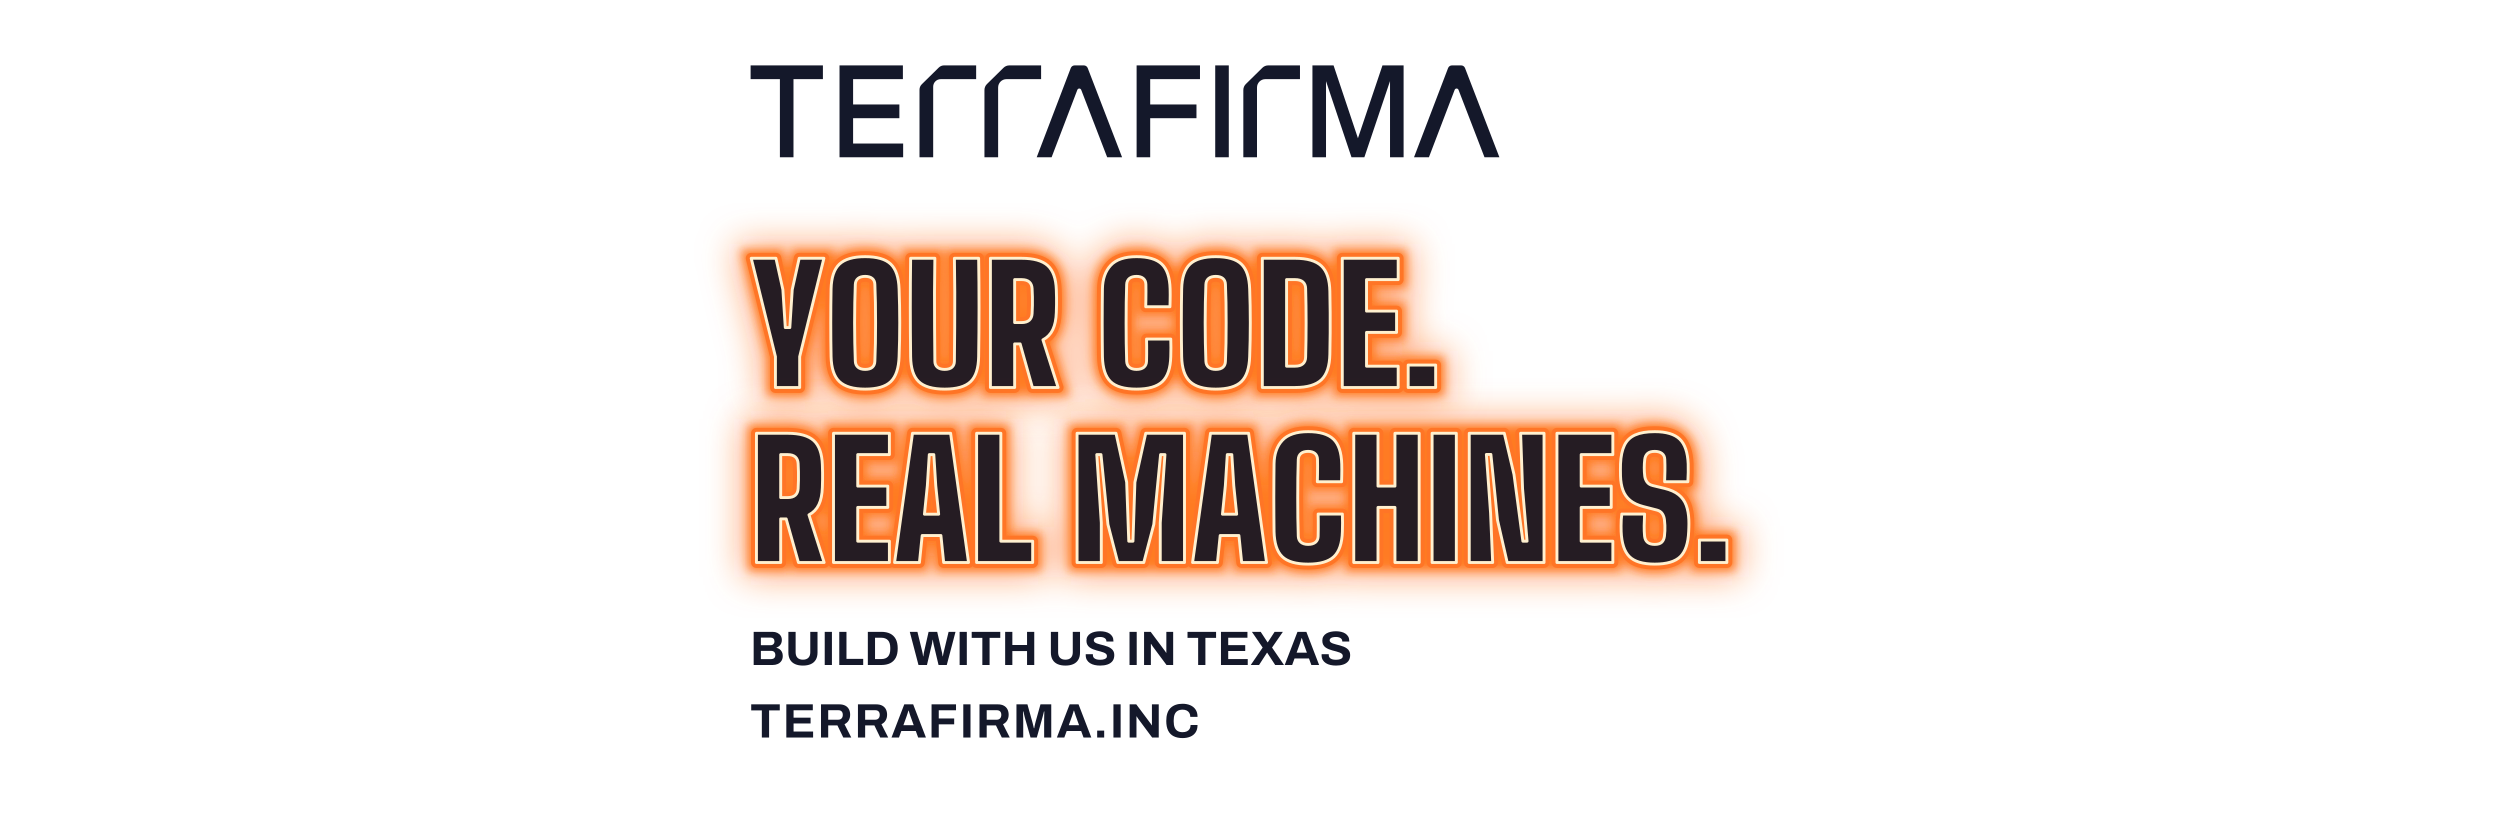
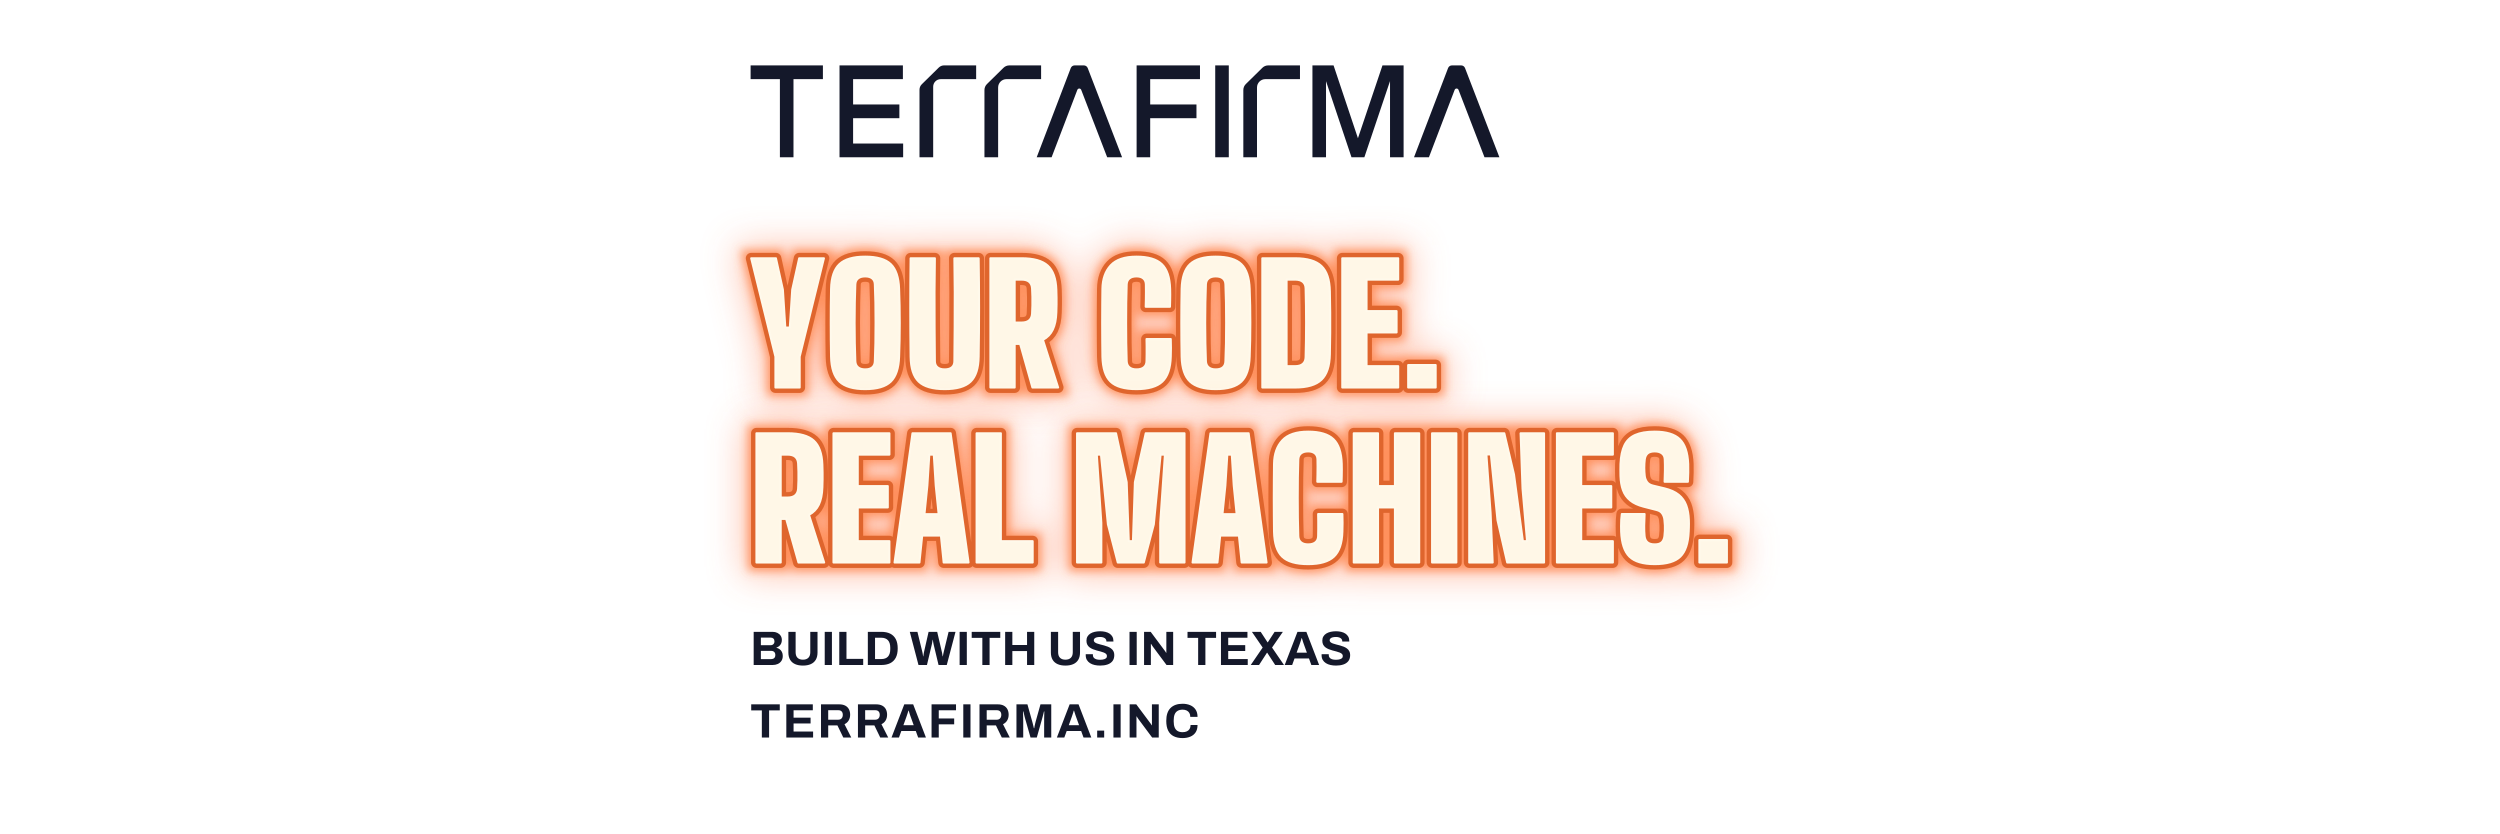
<svg xmlns="http://www.w3.org/2000/svg" width="3000" height="1000" viewBox="0 0 3000 1000" role="img">
  <defs>
    <filter id="bloom" x="-20%" y="-40%" width="140%" height="180%">
      <feGaussianBlur stdDeviation="22" />
    </filter>
    <filter id="tube-glow" x="-12%" y="-25%" width="124%" height="150%">
      <feGaussianBlur stdDeviation="6" />
    </filter>
    <path id="letter-0" d="M930.527 465.0V428.173V427.98L901.454 309.941H931.109L939.443 347.543L942.351 393.091H947.778L950.685 347.543L959.019 309.941H988.674L959.601 427.98V428.173V465.0Z M1038.196 466.938Q1016.876 466.938 1007.33 457.925Q997.784 448.913 997.3 427.98Q997.106 418.482 997.009 408.21Q996.912 397.937 996.912 387.374Q996.912 376.81 997.009 366.537Q997.106 356.265 997.3 346.767Q997.784 325.931 1007.33 316.967Q1016.876 308.003 1038.196 308.003Q1059.614 308.003 1068.918 316.967Q1078.221 325.931 1078.899 346.767Q1079.287 356.459 1079.481 366.731Q1079.675 377.004 1079.675 387.519Q1079.675 398.034 1079.481 408.258Q1079.287 418.482 1078.899 427.98Q1078.221 448.913 1068.918 457.925Q1059.614 466.938 1038.196 466.938ZM1038.196 443.292Q1043.914 443.292 1046.822 440.724Q1049.729 438.155 1049.826 433.407Q1050.31 423.522 1050.504 411.698Q1050.698 399.875 1050.698 387.374Q1050.698 374.872 1050.504 363.049Q1050.31 351.225 1049.826 341.34Q1049.729 336.689 1046.725 334.169Q1043.72 331.649 1038.196 331.649Q1032.672 331.649 1029.62 334.169Q1026.567 336.689 1026.373 341.34Q1025.986 351.225 1025.743 363.049Q1025.501 374.872 1025.501 387.374Q1025.501 399.875 1025.743 411.698Q1025.986 423.522 1026.373 433.407Q1026.567 438.155 1029.62 440.724Q1032.672 443.292 1038.196 443.292Z M1133.655 466.938Q1111.85 466.938 1102.449 457.925Q1093.049 448.913 1092.758 427.98Q1092.37 398.712 1092.37 368.912Q1092.37 339.111 1092.758 309.941H1121.831Q1121.444 329.42 1121.395 350.547Q1121.347 371.674 1121.492 392.801Q1121.638 413.927 1121.831 433.407Q1121.831 438.155 1124.933 440.724Q1128.034 443.292 1133.655 443.292Q1139.373 443.292 1142.328 440.724Q1145.284 438.155 1145.284 433.407Q1145.478 413.927 1145.623 392.801Q1145.769 371.674 1145.72 350.547Q1145.672 329.42 1145.284 309.941H1174.358Q1174.842 339.111 1174.842 368.912Q1174.842 398.712 1174.358 427.98Q1174.067 448.913 1164.715 457.925Q1155.363 466.938 1133.655 466.938Z M1188.507 465.0V309.941H1225.915Q1247.623 309.941 1257.266 318.711Q1266.909 327.482 1267.587 347.737Q1267.781 353.164 1267.829 357.234Q1267.878 361.304 1267.829 365.375Q1267.781 369.445 1267.587 374.872Q1267.199 387.47 1263.371 395.514Q1259.543 403.558 1251.5 407.822L1269.719 465.0H1238.901L1224.17 412.668H1217.58V465.0ZM1217.58 387.083H1225.915Q1232.02 387.083 1235.122 384.272Q1238.223 381.462 1238.513 376.422Q1238.804 371.674 1238.901 366.489Q1238.998 361.304 1238.901 356.119Q1238.804 350.935 1238.513 346.186Q1238.223 341.05 1235.122 338.288Q1232.02 335.526 1225.915 335.526H1217.58Z  M1363.821 466.938Q1341.919 466.938 1332.663 457.925Q1323.408 448.913 1322.924 427.98Q1322.827 419.936 1322.73 409.373Q1322.633 398.809 1322.633 387.422Q1322.633 376.035 1322.73 365.423Q1322.827 354.811 1322.924 346.574Q1323.215 328.839 1332.857 318.421Q1342.5 308.003 1363.821 308.003Q1384.754 308.003 1394.154 316.967Q1403.555 325.931 1404.136 346.767Q1404.233 349.966 1404.233 353.697Q1404.233 357.428 1404.136 361.159Q1404.039 364.89 1403.942 368.088H1374.869Q1374.966 364.502 1375.062 359.608Q1375.159 354.714 1375.159 349.82Q1375.159 344.926 1375.062 341.34Q1374.966 336.689 1372.01 334.169Q1369.054 331.649 1363.821 331.649Q1358.297 331.649 1355.244 334.169Q1352.191 336.689 1351.997 341.34Q1351.61 351.516 1351.464 363.339Q1351.319 375.163 1351.319 387.47Q1351.319 399.778 1351.464 411.553Q1351.61 423.328 1351.997 433.407Q1352.191 438.155 1355.244 440.724Q1358.297 443.292 1363.821 443.292Q1369.538 443.292 1372.64 440.724Q1375.741 438.155 1375.838 433.407Q1375.935 429.918 1375.983 425.024Q1376.032 420.13 1375.983 415.236Q1375.935 410.342 1375.838 406.853H1404.911Q1405.105 411.505 1405.105 417.416Q1405.105 423.328 1404.911 427.98Q1404.33 448.913 1394.784 457.925Q1385.238 466.938 1363.821 466.938Z M1458.891 466.938Q1437.571 466.938 1428.025 457.925Q1418.479 448.913 1417.994 427.98Q1417.801 418.482 1417.704 408.21Q1417.607 397.937 1417.607 387.374Q1417.607 376.81 1417.704 366.537Q1417.801 356.265 1417.994 346.767Q1418.479 325.931 1428.025 316.967Q1437.571 308.003 1458.891 308.003Q1480.309 308.003 1489.612 316.967Q1498.916 325.931 1499.594 346.767Q1499.982 356.459 1500.176 366.731Q1500.37 377.004 1500.37 387.519Q1500.37 398.034 1500.176 408.258Q1499.982 418.482 1499.594 427.98Q1498.916 448.913 1489.612 457.925Q1480.309 466.938 1458.891 466.938ZM1458.891 443.292Q1464.609 443.292 1467.516 440.724Q1470.424 438.155 1470.521 433.407Q1471.005 423.522 1471.199 411.698Q1471.393 399.875 1471.393 387.374Q1471.393 374.872 1471.199 363.049Q1471.005 351.225 1470.521 341.34Q1470.424 336.689 1467.42 334.169Q1464.415 331.649 1458.891 331.649Q1453.367 331.649 1450.315 334.169Q1447.262 336.689 1447.068 341.34Q1446.68 351.225 1446.438 363.049Q1446.196 374.872 1446.196 387.374Q1446.196 399.875 1446.438 411.698Q1446.68 423.522 1447.068 433.407Q1447.262 438.155 1450.315 440.724Q1453.367 443.292 1458.891 443.292Z M1514.809 465.0V309.941H1554.156Q1575.961 309.941 1585.701 319.196Q1595.44 328.451 1595.828 349.675Q1596.119 363.146 1596.216 375.26Q1596.312 387.374 1596.216 399.488Q1596.119 411.602 1595.828 425.072Q1595.44 446.393 1585.701 455.696Q1575.961 465.0 1554.156 465.0ZM1543.883 439.415H1554.156Q1560.261 439.415 1563.459 436.605Q1566.657 433.794 1566.754 428.561Q1567.045 418.192 1567.19 407.919Q1567.336 397.646 1567.336 387.374Q1567.336 377.101 1567.19 366.78Q1567.045 356.459 1566.754 346.186Q1566.657 341.05 1563.459 338.288Q1560.261 335.526 1554.156 335.526H1543.883Z M1610.752 465.0V309.941H1677.815V335.526H1639.826V373.321H1675.877V398.906H1639.826V439.415H1677.815V465.0Z M1689.832 465.0V438.058H1722.783V465.0Z" />
    <path id="letter-1" d="M907.753 675.0V519.941H945.161Q966.869 519.941 976.512 528.711Q986.155 537.482 986.833 557.737Q987.027 563.164 987.075 567.234Q987.124 571.304 987.075 575.375Q987.027 579.445 986.833 584.872Q986.445 597.47 982.617 605.514Q978.789 613.558 970.746 617.822L988.965 675.0H958.147L943.417 622.668H936.827V675.0ZM936.827 597.083H945.161Q951.266 597.083 954.368 594.272Q957.469 591.462 957.76 586.422Q958.05 581.674 958.147 576.489Q958.244 571.304 958.147 566.119Q958.05 560.935 957.76 556.186Q957.469 551.05 954.368 548.288Q951.266 545.526 945.161 545.526H936.827Z M1000.207 675.0V519.941H1067.27V545.526H1029.281V583.321H1065.332V608.906H1029.281V649.415H1067.27V675.0Z M1073.472 675.0 1094.987 519.941H1140.729L1162.244 675.0H1132.395L1129.1 642.631H1106.616L1103.321 675.0ZM1109.33 617.047H1126.386L1122.898 582.74L1120.572 545.526H1115.145L1112.819 582.74Z M1171.935 675.0V519.941H1201.009V649.415H1239.192V675.0Z  M1292.493 675.0V519.941H1339.205L1351.997 578.67L1354.517 649.415H1359.557L1361.882 578.67L1374.869 519.941H1421.386V675.0H1392.313V627.319L1397.934 545.526H1392.7L1384.56 629.258L1372.543 675.0H1341.337L1329.514 629.258L1321.179 545.526H1316.14L1321.567 627.319V675.0Z M1431.078 675.0 1452.592 519.941H1498.334L1519.849 675.0H1490L1486.705 642.631H1464.221L1460.926 675.0ZM1466.935 617.047H1483.991L1480.503 582.74L1478.177 545.526H1472.75L1470.424 582.74Z M1569.759 676.938Q1547.856 676.938 1538.601 667.925Q1529.346 658.913 1528.862 637.98Q1528.765 629.936 1528.668 619.373Q1528.571 608.809 1528.571 597.422Q1528.571 586.035 1528.668 575.423Q1528.765 564.811 1528.862 556.574Q1529.152 538.839 1538.795 528.421Q1548.438 518.003 1569.759 518.003Q1590.692 518.003 1600.092 526.967Q1609.492 535.931 1610.074 556.767Q1610.171 559.966 1610.171 563.697Q1610.171 567.428 1610.074 571.159Q1609.977 574.89 1609.88 578.088H1580.807Q1580.903 574.502 1581 569.608Q1581.097 564.714 1581.097 559.82Q1581.097 554.926 1581 551.34Q1580.903 546.689 1577.948 544.169Q1574.992 541.649 1569.759 541.649Q1564.235 541.649 1561.182 544.169Q1558.129 546.689 1557.935 551.34Q1557.548 561.516 1557.402 573.339Q1557.257 585.163 1557.257 597.47Q1557.257 609.778 1557.402 621.553Q1557.548 633.328 1557.935 643.407Q1558.129 648.155 1561.182 650.724Q1564.235 653.292 1569.759 653.292Q1575.476 653.292 1578.578 650.724Q1581.679 648.155 1581.776 643.407Q1581.873 639.918 1581.921 635.024Q1581.969 630.13 1581.921 625.236Q1581.873 620.342 1581.776 616.853H1610.849Q1611.043 621.505 1611.043 627.416Q1611.043 633.328 1610.849 637.98Q1610.268 658.913 1600.722 667.925Q1591.176 676.938 1569.759 676.938Z M1624.514 675.0V519.941H1653.587V583.321H1673.939V519.941H1703.012V675.0H1673.939V608.906H1653.587V675.0Z M1718.518 675.0V519.941H1747.592V675.0Z M1763.098 675.0V519.941H1805.158L1816.787 569.366L1827.447 649.415H1832.487L1827.06 586.422L1824.734 519.941H1852.838V675.0H1808.647L1797.017 624.218L1789.07 545.332H1783.643L1788.683 615.496L1791.202 675.0Z M1868.344 675.0V519.941H1935.407V545.526H1897.418V583.321H1933.469V608.906H1897.418V649.415H1935.407V675.0Z M1985.705 676.938Q1964.384 676.938 1955.323 667.925Q1946.261 658.913 1945.389 637.98Q1945.292 634.878 1945.292 631.147Q1945.292 627.416 1945.486 623.685Q1945.68 619.954 1946.165 616.853H1973.494Q1973.106 623.927 1973.009 630.808Q1972.912 637.689 1973.494 643.407Q1973.978 648.155 1976.934 650.724Q1979.89 653.292 1985.705 653.292Q1991.422 653.292 1994.088 650.724Q1996.753 648.155 1997.334 643.407Q1997.722 640.112 1997.867 636.865Q1998.012 633.619 1997.867 630.372Q1997.722 627.125 1997.334 623.83Q1996.946 619.76 1994.814 616.465Q1992.682 613.17 1988.031 612.007L1972.137 607.937Q1962.058 605.32 1956.147 600.426Q1950.235 595.532 1947.57 588.264Q1944.905 580.995 1944.614 571.304Q1944.517 567.04 1944.517 563.697Q1944.517 560.353 1944.614 556.767Q1945.195 542.909 1949.314 534.381Q1953.433 525.852 1962.252 521.928Q1971.071 518.003 1985.705 518.003Q2006.347 518.003 2015.65 526.967Q2024.954 535.931 2025.826 556.767Q2026.02 560.935 2025.875 566.943Q2025.729 572.952 2025.439 578.088H1997.528Q1997.819 571.401 1997.916 564.714Q1998.012 558.027 1997.722 551.34Q1997.625 546.689 1994.378 544.169Q1991.132 541.649 1985.705 541.649Q1979.89 541.649 1977.08 544.169Q1974.269 546.689 1973.688 551.34Q1973.106 556.283 1973.106 561.322Q1973.106 566.362 1973.688 571.304Q1974.172 575.181 1976.401 578.379Q1978.63 581.577 1983.573 582.74L1997.334 586.035Q2008.188 588.651 2014.439 593.739Q2020.69 598.827 2023.452 606.338Q2026.214 613.849 2026.602 623.83Q2026.698 626.059 2026.698 628.482Q2026.698 630.905 2026.602 633.328Q2026.505 635.751 2026.408 637.98Q2025.535 658.913 2016.377 667.925Q2007.219 676.938 1985.705 676.938Z M2039.297 675.0V648.058H2072.247V675.0Z" />
  </defs>
  <g transform="translate(900 78) scale(0.7731959)">
    <path d="M237.293 21.963H160.009V61.233H231.826V82.581H160.009V121.85H237.684V143.198H138.934V0.616H237.293V21.963ZM698.383 21.963H621.098V61.233H692.916V82.581H621.098V143.194H600.02L600.022 143.191V0.616H698.383V21.963ZM113.158 21.963H67.489V143.191H46.407V21.963H0.941V0.616H113.158V21.963ZM301.174 0.616H350.985V21.963H295.971C289.518 21.964 284.29 27.226 284.29 33.713V143.191H263.066V38.343C263.066 35.181 264.335 32.15 266.584 29.937L293.011 3.96C295.195 1.815 298.123 0.612 301.177 0.612L301.174 0.616ZM451.79 21.963H397.978C390.861 21.964 385.092 27.767 385.092 34.925V143.191H363.868V38.852C363.868 35.362 365.266 32.021 367.747 29.581L393.461 4.306C395.867 1.941 399.105 0.616 402.472 0.616H451.79V21.963ZM518.125 0.616C520.786 0.616 523.174 2.259 524.134 4.754L577.47 143.191H554.339L514.04 38.595C512.973 35.832 509.086 35.839 508.029 38.605L468.089 143.191H444.958L497.82 4.773C498.777 2.268 501.168 0.616 503.835 0.616H518.125ZM743.095 143.191H722.017V0.616H743.095V143.191ZM853.564 21.963H799.752C792.636 21.964 786.866 27.767 786.866 34.925V143.191H765.643V38.852C765.643 35.362 767.041 32.021 769.521 29.581L795.235 4.306C797.642 1.941 800.88 0.616 804.246 0.616H853.564V21.963ZM943.524 113.658L981.588 0.616H1014.39V143.191H993.309V24.945L953.493 143.191H933.501L893.973 25.091V143.191H872.894V0.616H905.689L943.524 113.658ZM1103.72 0.616C1106.38 0.616 1108.76 2.259 1109.72 4.754L1163.06 143.191H1139.93L1099.63 38.595C1098.56 35.832 1094.68 35.838 1093.62 38.605L1053.68 143.191H1030.55L1083.41 4.773C1084.37 2.268 1086.76 0.616 1089.42 0.616H1103.72Z" fill="#14182A" />
  </g>
-   <use href="#letter-0" fill="none" stroke="#FF6517" stroke-width="32" opacity=".58" filter="url(#bloom)" />
-   <use href="#letter-0" fill="none" stroke="#FF791D" stroke-width="20" opacity=".95" filter="url(#tube-glow)" />
-   <use href="#letter-0" fill="#251C23" stroke="#FF7526" stroke-width="13" stroke-linejoin="round" paint-order="stroke fill" />
-   <use href="#letter-0" fill="none" stroke="#FFF0CF" stroke-width="3.5" stroke-linejoin="round" />
-   <use href="#letter-1" fill="none" stroke="#FF6517" stroke-width="32" opacity=".58" filter="url(#bloom)" />
-   <use href="#letter-1" fill="none" stroke="#FF791D" stroke-width="20" opacity=".95" filter="url(#tube-glow)" />
-   <use href="#letter-1" fill="#251C23" stroke="#FF7526" stroke-width="13" stroke-linejoin="round" paint-order="stroke fill" />
-   <use href="#letter-1" fill="none" stroke="#FFF0CF" stroke-width="3.5" stroke-linejoin="round" />
+   <use href="#letter-0" fill="none" stroke="#FF713F" stroke-width="30" opacity=".42" filter="url(#bloom)" />
+   <use href="#letter-0" fill="none" stroke="#FF854B" stroke-width="20" opacity=".82" filter="url(#tube-glow)" />
+   <use href="#letter-0" fill="#FFF7E7" stroke="#DF652D" stroke-width="13" stroke-linejoin="round" paint-order="stroke fill" />
+   <use href="#letter-0" fill="none" stroke="#FFF9EB" stroke-width="2.5" stroke-linejoin="round" />
+   <use href="#letter-1" fill="none" stroke="#FF713F" stroke-width="30" opacity=".42" filter="url(#bloom)" />
+   <use href="#letter-1" fill="none" stroke="#FF854B" stroke-width="20" opacity=".82" filter="url(#tube-glow)" />
+   <use href="#letter-1" fill="#FFF7E7" stroke="#DF652D" stroke-width="13" stroke-linejoin="round" paint-order="stroke fill" />
+   <use href="#letter-1" fill="none" stroke="#FFF9EB" stroke-width="2.5" stroke-linejoin="round" />
  <path fill="#14182A" d="M904.408 798.0V758.212H927.144Q930.276 758.212 932.799 759.43Q935.322 760.648 936.772 762.852Q938.222 765.056 938.222 768.014Q938.222 770.392 937.352 772.248Q936.482 774.104 935.003 775.322Q933.524 776.54 931.668 777.12V777.352Q933.872 777.816 935.583 779.092Q937.294 780.368 938.309 782.369Q939.324 784.37 939.324 787.096Q939.324 790.692 937.671 793.128Q936.018 795.564 933.292 796.782Q930.566 798.0 927.202 798.0ZM913.05 790.924H925.52Q927.666 790.924 929.029 789.706Q930.392 788.488 930.392 785.936Q930.392 784.428 929.812 783.326Q929.232 782.224 928.072 781.615Q926.912 781.006 925.114 781.006H913.05ZM913.05 774.278H924.534Q926.1 774.278 927.173 773.669Q928.246 773.06 928.797 772.045Q929.348 771.03 929.348 769.696Q929.348 767.434 928.101 766.274Q926.854 765.114 924.824 765.114H913.05Z M963.51 798.696Q958.058 798.696 954.143 796.956Q950.228 795.216 948.14 791.707Q946.052 788.198 946.052 782.978V758.212H954.752V782.746Q954.752 787.038 957.014 789.329Q959.276 791.62 963.51 791.62Q967.744 791.62 970.035 789.329Q972.326 787.038 972.326 782.746V758.212H981.026V782.978Q981.026 788.198 978.938 791.707Q976.85 795.216 972.935 796.956Q969.02 798.696 963.51 798.696Z M989.668 798.0V758.212H998.31V798.0Z M1007.126 798.0V758.212H1015.768V790.634H1035.836V798.0Z M1041.404 798.0V758.212H1057.644Q1063.85 758.212 1068.2 760.358Q1072.55 762.504 1074.899 766.883Q1077.248 771.262 1077.248 778.106Q1077.248 784.892 1074.899 789.3Q1072.55 793.708 1068.2 795.854Q1063.85 798.0 1057.644 798.0ZM1050.046 790.866H1057.586Q1060.196 790.866 1062.226 790.112Q1064.256 789.358 1065.59 787.879Q1066.924 786.4 1067.62 784.167Q1068.316 781.934 1068.316 778.976V777.236Q1068.316 774.278 1067.62 772.045Q1066.924 769.812 1065.59 768.333Q1064.256 766.854 1062.226 766.071Q1060.196 765.288 1057.586 765.288H1050.046Z  M1102.188 798.0 1091.748 758.212H1100.912L1106.712 781.934Q1106.886 782.456 1107.06 783.471Q1107.234 784.486 1107.408 785.588Q1107.582 786.69 1107.698 787.56H1107.988Q1108.104 786.922 1108.191 786.11Q1108.278 785.298 1108.423 784.515Q1108.568 783.732 1108.713 783.036Q1108.858 782.34 1108.916 781.934L1114.31 758.212H1124.634L1130.144 781.934Q1130.318 782.514 1130.492 783.5Q1130.666 784.486 1130.84 785.588Q1131.014 786.69 1131.13 787.56H1131.42Q1131.536 786.922 1131.681 786.168Q1131.826 785.414 1131.971 784.631Q1132.116 783.848 1132.29 783.152Q1132.464 782.456 1132.58 781.934L1138.322 758.212H1146.616L1136.118 798.0H1126.258L1120.4 773.524Q1120.226 772.712 1120.023 771.639Q1119.82 770.566 1119.646 769.522Q1119.472 768.478 1119.356 767.666H1119.124Q1119.008 768.478 1118.863 769.58Q1118.718 770.682 1118.515 771.726Q1118.312 772.77 1118.138 773.524L1112.338 798.0Z M1151.546 798.0V758.212H1160.188V798.0Z M1178.806 798.0V765.462H1166.046V758.212H1200.324V765.462H1187.506V798.0Z M1206.182 798.0V758.212H1214.824V773.988H1232.456V758.212H1241.098V798.0H1232.456V781.296H1214.824V798.0Z  M1278.508 798.696Q1273.056 798.696 1269.141 796.956Q1265.226 795.216 1263.138 791.707Q1261.05 788.198 1261.05 782.978V758.212H1269.75V782.746Q1269.75 787.038 1272.012 789.329Q1274.274 791.62 1278.508 791.62Q1282.742 791.62 1285.033 789.329Q1287.324 787.038 1287.324 782.746V758.212H1296.024V782.978Q1296.024 788.198 1293.936 791.707Q1291.848 795.216 1287.933 796.956Q1284.018 798.696 1278.508 798.696Z M1320.152 798.696Q1316.672 798.696 1313.54 798.0Q1310.408 797.304 1308.001 795.767Q1305.594 794.23 1304.231 791.881Q1302.868 789.532 1302.868 786.168Q1302.868 785.878 1302.868 785.559Q1302.868 785.24 1302.926 785.066H1311.51Q1311.452 785.24 1311.452 785.53Q1311.452 785.82 1311.452 786.052Q1311.452 787.908 1312.467 789.184Q1313.482 790.46 1315.454 791.098Q1317.426 791.736 1320.036 791.736Q1321.718 791.736 1323.023 791.533Q1324.328 791.33 1325.343 790.953Q1326.358 790.576 1327.025 790.054Q1327.692 789.532 1328.011 788.836Q1328.33 788.14 1328.33 787.27Q1328.33 785.704 1327.315 784.718Q1326.3 783.732 1324.531 783.036Q1322.762 782.34 1320.558 781.76Q1318.354 781.18 1316.034 780.571Q1313.714 779.962 1311.51 779.063Q1309.306 778.164 1307.566 776.888Q1305.826 775.612 1304.782 773.64Q1303.738 771.668 1303.738 768.884Q1303.738 765.926 1304.985 763.78Q1306.232 761.634 1308.494 760.242Q1310.756 758.85 1313.714 758.183Q1316.672 757.516 1320.152 757.516Q1323.4 757.516 1326.3 758.183Q1329.2 758.85 1331.404 760.3Q1333.608 761.75 1334.855 763.954Q1336.102 766.158 1336.102 769.174V769.87H1327.692V769.406Q1327.692 767.84 1326.764 766.738Q1325.836 765.636 1324.154 764.998Q1322.472 764.36 1320.21 764.36Q1317.774 764.36 1316.063 764.824Q1314.352 765.288 1313.453 766.187Q1312.554 767.086 1312.554 768.304Q1312.554 769.696 1313.569 770.595Q1314.584 771.494 1316.353 772.161Q1318.122 772.828 1320.326 773.35Q1322.53 773.872 1324.85 774.51Q1327.17 775.148 1329.374 776.018Q1331.578 776.888 1333.318 778.193Q1335.058 779.498 1336.102 781.412Q1337.146 783.326 1337.146 785.994Q1337.146 790.576 1334.942 793.36Q1332.738 796.144 1328.91 797.42Q1325.082 798.696 1320.152 798.696Z  M1355.416 798.0V758.212H1364.058V798.0Z M1372.874 798.0V758.212H1380.82L1396.828 779.672Q1397.176 780.078 1397.698 780.803Q1398.22 781.528 1398.684 782.224Q1399.148 782.92 1399.322 783.326H1399.612Q1399.612 782.34 1399.612 781.383Q1399.612 780.426 1399.612 779.672V758.212H1407.79V798.0H1399.844L1383.488 776.018Q1382.908 775.206 1382.27 774.22Q1381.632 773.234 1381.342 772.712H1381.052Q1381.052 773.582 1381.052 774.423Q1381.052 775.264 1381.052 776.018V798.0Z  M1437.776 798.0V765.462H1425.016V758.212H1459.294V765.462H1446.476V798.0Z M1465.152 798.0V758.212H1496.936V765.288H1473.852V774.162H1494.268V781.18H1473.852V790.866H1497.284V798.0Z M1500.88 798.0 1515.206 777.062 1502.272 758.212H1512.828L1521.064 770.798H1521.354L1529.532 758.212H1539.45L1526.458 777.062L1540.784 798.0H1530.228L1520.658 783.268H1520.368L1510.856 798.0Z M1541.654 798.0 1556.966 758.212H1567.638L1582.95 798.0H1573.612L1570.77 790.17H1553.428L1550.586 798.0ZM1555.922 783.21H1568.276L1564.738 773.408Q1564.506 772.77 1564.187 771.871Q1563.868 770.972 1563.52 769.87Q1563.172 768.768 1562.853 767.695Q1562.534 766.622 1562.244 765.752H1561.896Q1561.606 766.854 1561.142 768.333Q1560.678 769.812 1560.214 771.175Q1559.75 772.538 1559.46 773.408Z M1603.192 798.696Q1599.712 798.696 1596.58 798.0Q1593.448 797.304 1591.041 795.767Q1588.634 794.23 1587.271 791.881Q1585.908 789.532 1585.908 786.168Q1585.908 785.878 1585.908 785.559Q1585.908 785.24 1585.966 785.066H1594.55Q1594.492 785.24 1594.492 785.53Q1594.492 785.82 1594.492 786.052Q1594.492 787.908 1595.507 789.184Q1596.522 790.46 1598.494 791.098Q1600.466 791.736 1603.076 791.736Q1604.758 791.736 1606.063 791.533Q1607.368 791.33 1608.383 790.953Q1609.398 790.576 1610.065 790.054Q1610.732 789.532 1611.051 788.836Q1611.37 788.14 1611.37 787.27Q1611.37 785.704 1610.355 784.718Q1609.34 783.732 1607.571 783.036Q1605.802 782.34 1603.598 781.76Q1601.394 781.18 1599.074 780.571Q1596.754 779.962 1594.55 779.063Q1592.346 778.164 1590.606 776.888Q1588.866 775.612 1587.822 773.64Q1586.778 771.668 1586.778 768.884Q1586.778 765.926 1588.025 763.78Q1589.272 761.634 1591.534 760.242Q1593.796 758.85 1596.754 758.183Q1599.712 757.516 1603.192 757.516Q1606.44 757.516 1609.34 758.183Q1612.24 758.85 1614.444 760.3Q1616.648 761.75 1617.895 763.954Q1619.142 766.158 1619.142 769.174V769.87H1610.732V769.406Q1610.732 767.84 1609.804 766.738Q1608.876 765.636 1607.194 764.998Q1605.512 764.36 1603.25 764.36Q1600.814 764.36 1599.103 764.824Q1597.392 765.288 1596.493 766.187Q1595.594 767.086 1595.594 768.304Q1595.594 769.696 1596.609 770.595Q1597.624 771.494 1599.393 772.161Q1601.162 772.828 1603.366 773.35Q1605.57 773.872 1607.89 774.51Q1610.21 775.148 1612.414 776.018Q1614.618 776.888 1616.358 778.193Q1618.098 779.498 1619.142 781.412Q1620.186 783.326 1620.186 785.994Q1620.186 790.576 1617.982 793.36Q1615.778 796.144 1611.95 797.42Q1608.122 798.696 1603.192 798.696Z" />
  <path fill="#14182A" d="M914.21 885.0V852.462H901.45V845.212H935.728V852.462H922.91V885.0Z M943.586 885.0V845.212H975.37V852.288H952.286V861.162H972.702V868.18H952.286V877.866H975.718V885.0Z M985.2 885.0V845.212H1007.008Q1011.416 845.212 1014.345 846.778Q1017.274 848.344 1018.724 851.157Q1020.174 853.97 1020.174 857.624Q1020.174 861.51 1018.434 864.497Q1016.694 867.484 1013.388 869.05L1021.508 885.0H1011.938L1004.92 870.5H993.842V885.0ZM993.842 863.656H1005.848Q1008.458 863.656 1009.908 862.061Q1011.358 860.466 1011.358 857.74Q1011.358 856.0 1010.72 854.753Q1010.082 853.506 1008.864 852.868Q1007.646 852.23 1005.848 852.23H993.842Z M1029.54 885.0V845.212H1051.348Q1055.756 845.212 1058.685 846.778Q1061.614 848.344 1063.064 851.157Q1064.514 853.97 1064.514 857.624Q1064.514 861.51 1062.774 864.497Q1061.034 867.484 1057.728 869.05L1065.848 885.0H1056.278L1049.26 870.5H1038.182V885.0ZM1038.182 863.656H1050.188Q1052.798 863.656 1054.248 862.061Q1055.698 860.466 1055.698 857.74Q1055.698 856.0 1055.06 854.753Q1054.422 853.506 1053.204 852.868Q1051.986 852.23 1050.188 852.23H1038.182Z M1069.82 885.0 1085.132 845.212H1095.804L1111.116 885.0H1101.778L1098.936 877.17H1081.594L1078.752 885.0ZM1084.088 870.21H1096.442L1092.904 860.408Q1092.672 859.77 1092.353 858.871Q1092.034 857.972 1091.686 856.87Q1091.338 855.768 1091.019 854.695Q1090.7 853.622 1090.41 852.752H1090.062Q1089.772 853.854 1089.308 855.333Q1088.844 856.812 1088.38 858.175Q1087.916 859.538 1087.626 860.408Z M1117.872 885.0V845.212H1147.22V852.288H1126.514V862.148H1145.016V869.166H1126.514V885.0Z M1155.948 885.0V845.212H1164.59V885.0Z M1175.406 885.0V845.212H1197.214Q1201.622 845.212 1204.551 846.778Q1207.48 848.344 1208.93 851.157Q1210.38 853.97 1210.38 857.624Q1210.38 861.51 1208.64 864.497Q1206.9 867.484 1203.594 869.05L1211.714 885.0H1202.144L1195.126 870.5H1184.048V885.0ZM1184.048 863.656H1196.054Q1198.664 863.656 1200.114 862.061Q1201.564 860.466 1201.564 857.74Q1201.564 856.0 1200.926 854.753Q1200.288 853.506 1199.07 852.868Q1197.852 852.23 1196.054 852.23H1184.048Z M1219.746 885.0V845.212H1232.912L1238.596 865.57Q1238.944 866.672 1239.292 868.18Q1239.64 869.688 1240.017 871.167Q1240.394 872.646 1240.626 873.806H1241.09Q1241.206 872.82 1241.496 871.457Q1241.786 870.094 1242.134 868.528Q1242.482 866.962 1242.888 865.512L1248.572 845.212H1261.506V885.0H1252.98V866.15Q1252.98 863.54 1253.009 860.901Q1253.038 858.262 1253.125 856.29Q1253.212 854.318 1253.212 853.738H1252.748Q1252.632 854.376 1252.197 856.087Q1251.762 857.798 1251.269 859.712Q1250.776 861.626 1250.37 863.018L1244.164 885.0H1236.624L1230.36 863.076Q1230.012 861.858 1229.577 860.205Q1229.142 858.552 1228.765 856.783Q1228.388 855.014 1228.04 853.738H1227.576Q1227.634 855.304 1227.692 857.479Q1227.75 859.654 1227.808 861.945Q1227.866 864.236 1227.866 866.15V885.0Z M1268.262 885.0 1283.574 845.212H1294.246L1309.558 885.0H1300.22L1297.378 877.17H1280.036L1277.194 885.0ZM1282.53 870.21H1294.884L1291.346 860.408Q1291.114 859.77 1290.795 858.871Q1290.476 857.972 1290.128 856.87Q1289.78 855.768 1289.461 854.695Q1289.142 853.622 1288.852 852.752H1288.504Q1288.214 853.854 1287.75 855.333Q1287.286 856.812 1286.822 858.175Q1286.358 859.538 1286.068 860.408Z M1316.604 885.0V876.706H1325.014V885.0Z M1336.12 885.0V845.212H1344.762V885.0Z M1355.578 885.0V845.212H1363.524L1379.532 866.672Q1379.88 867.078 1380.402 867.803Q1380.924 868.528 1381.388 869.224Q1381.852 869.92 1382.026 870.326H1382.316Q1382.316 869.34 1382.316 868.383Q1382.316 867.426 1382.316 866.672V845.212H1390.494V885.0H1382.548L1366.192 863.018Q1365.612 862.206 1364.974 861.22Q1364.336 860.234 1364.046 859.712H1363.756Q1363.756 860.582 1363.756 861.423Q1363.756 862.264 1363.756 863.018V885.0Z M1419.116 885.696Q1412.91 885.696 1408.502 883.521Q1404.094 881.346 1401.803 876.764Q1399.512 872.182 1399.512 865.106Q1399.512 854.666 1404.645 849.591Q1409.778 844.516 1419.116 844.516Q1424.22 844.516 1428.28 846.256Q1432.34 847.996 1434.689 851.476Q1437.038 854.956 1437.038 860.234H1428.338Q1428.338 857.45 1427.207 855.536Q1426.076 853.622 1424.017 852.607Q1421.958 851.592 1419.232 851.592Q1415.52 851.592 1413.113 853.042Q1410.706 854.492 1409.575 857.305Q1408.444 860.118 1408.444 864.178V865.976Q1408.444 870.152 1409.604 872.965Q1410.764 875.778 1413.113 877.199Q1415.462 878.62 1419.174 878.62Q1422.074 878.62 1424.22 877.634Q1426.366 876.648 1427.526 874.734Q1428.686 872.82 1428.686 870.036H1437.038Q1437.038 875.314 1434.747 878.794Q1432.456 882.274 1428.396 883.985Q1424.336 885.696 1419.116 885.696Z" />
</svg>
